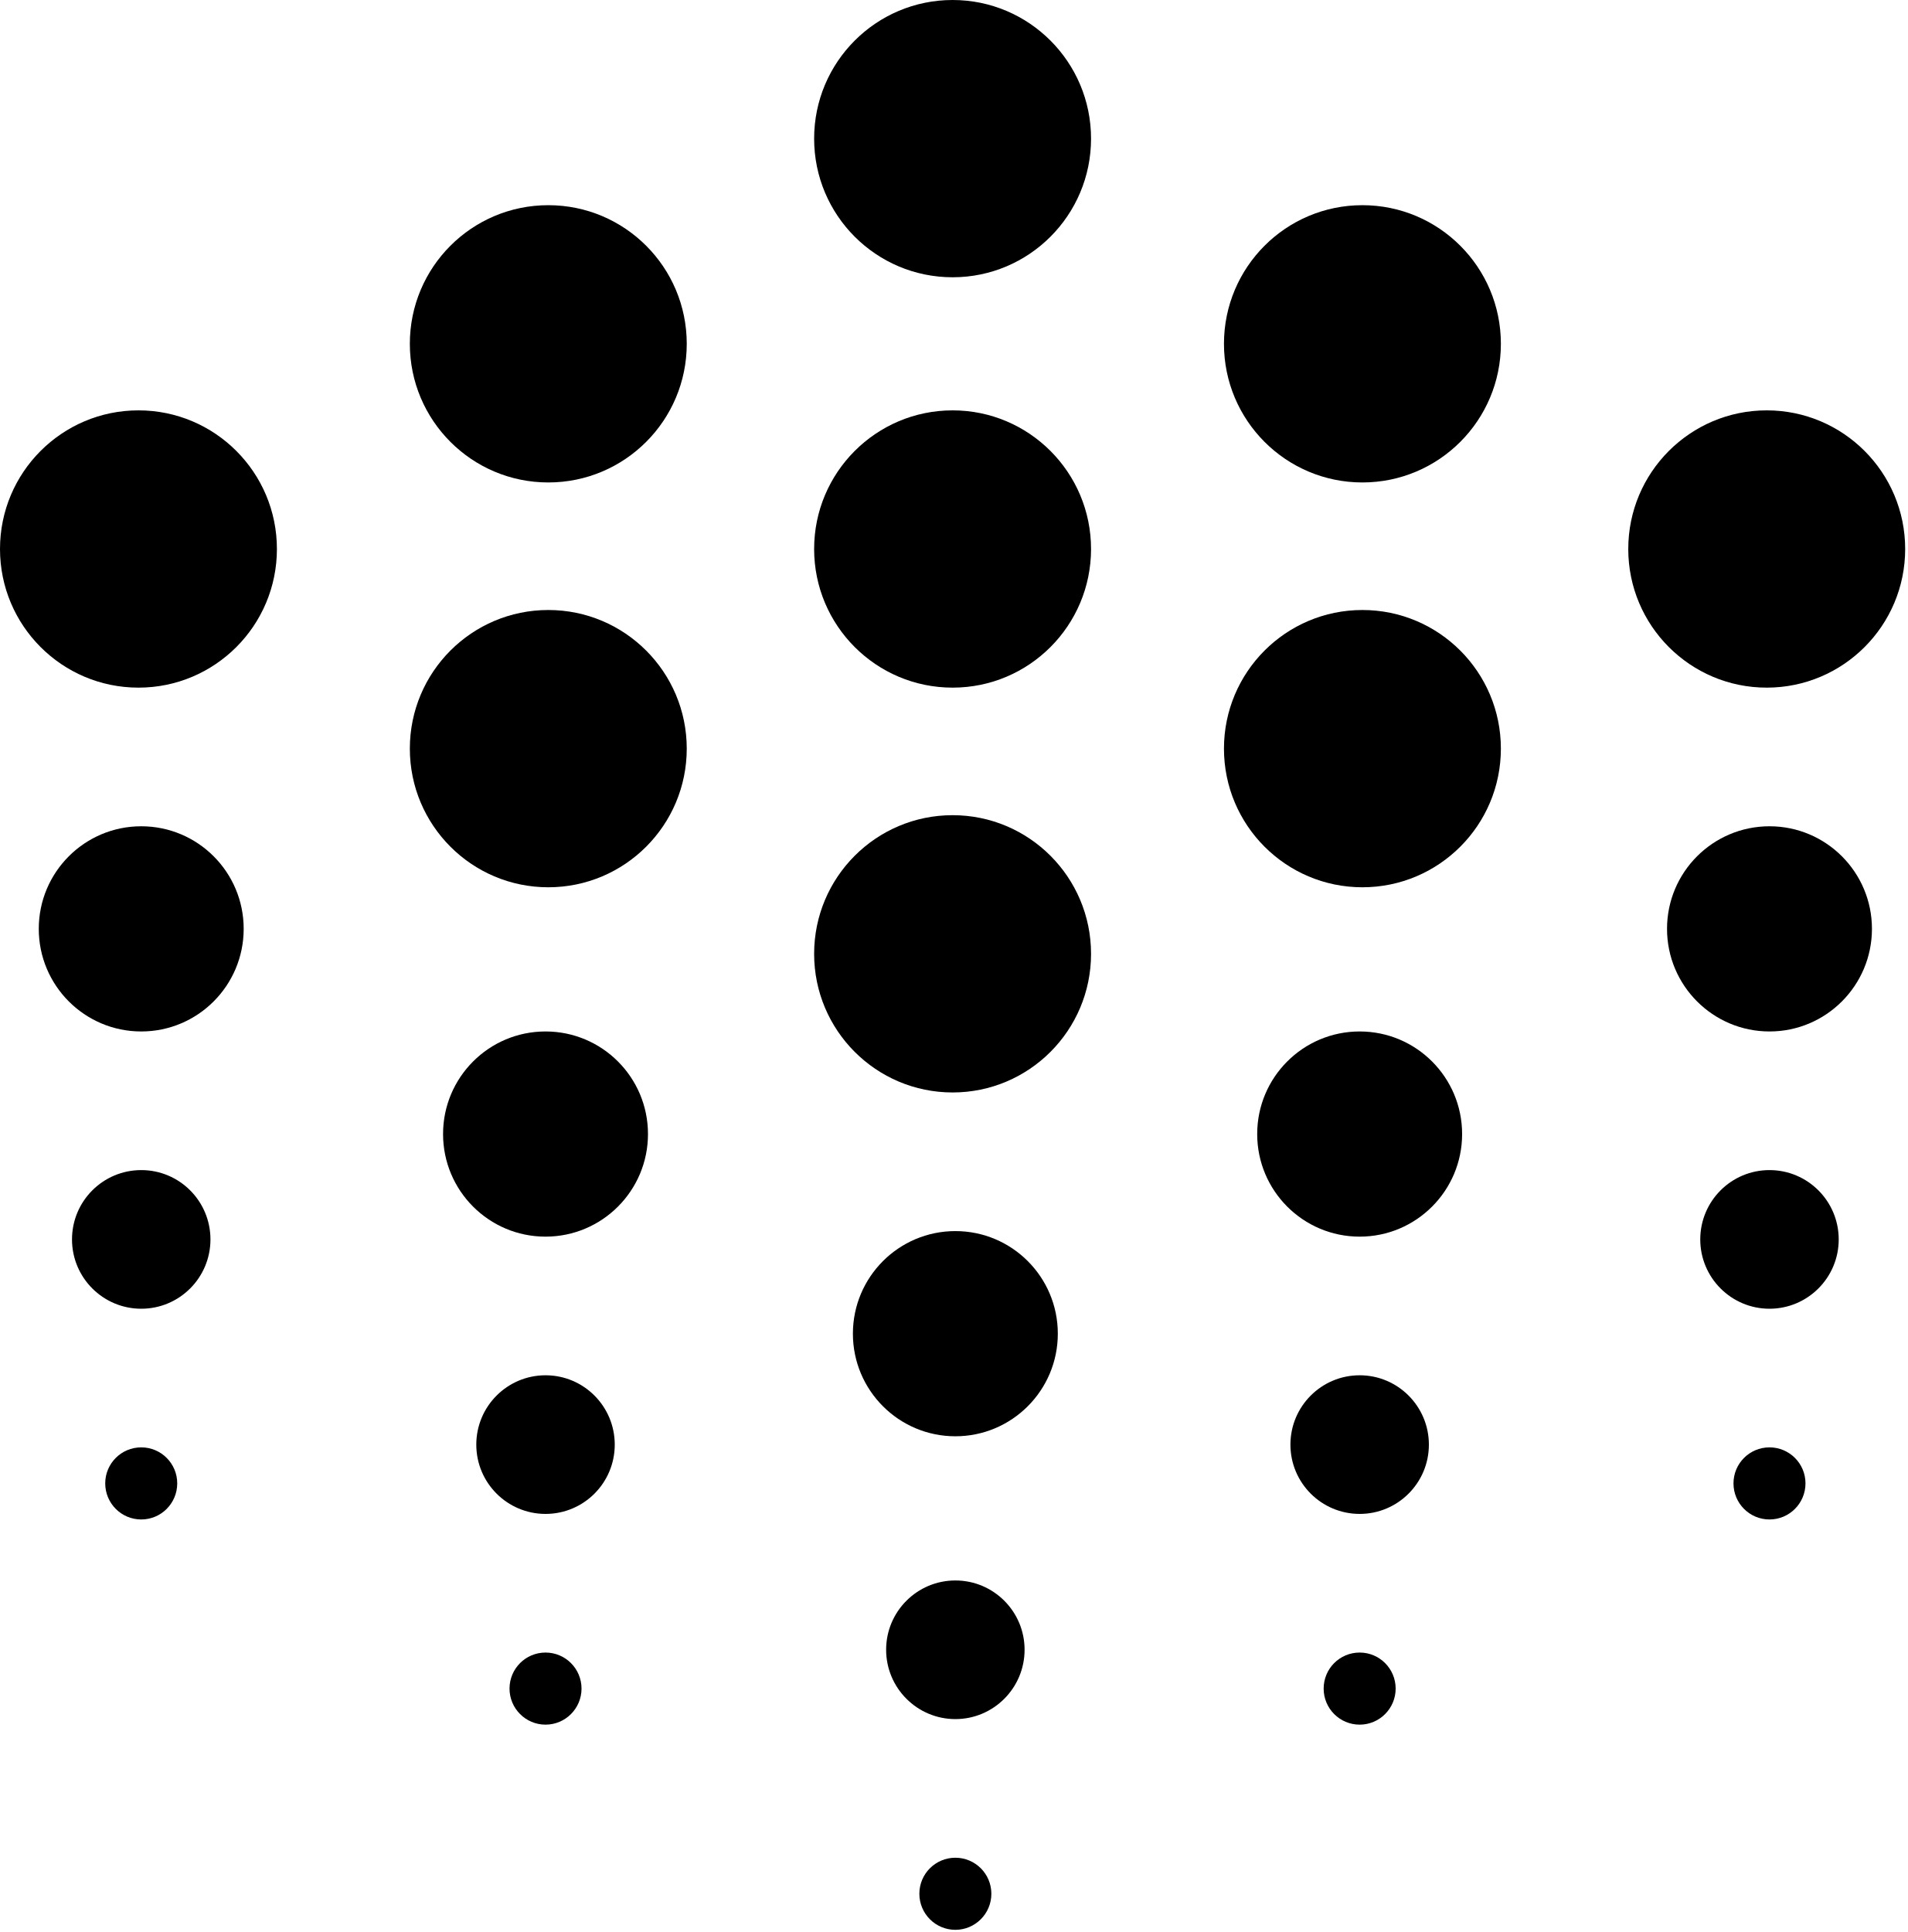
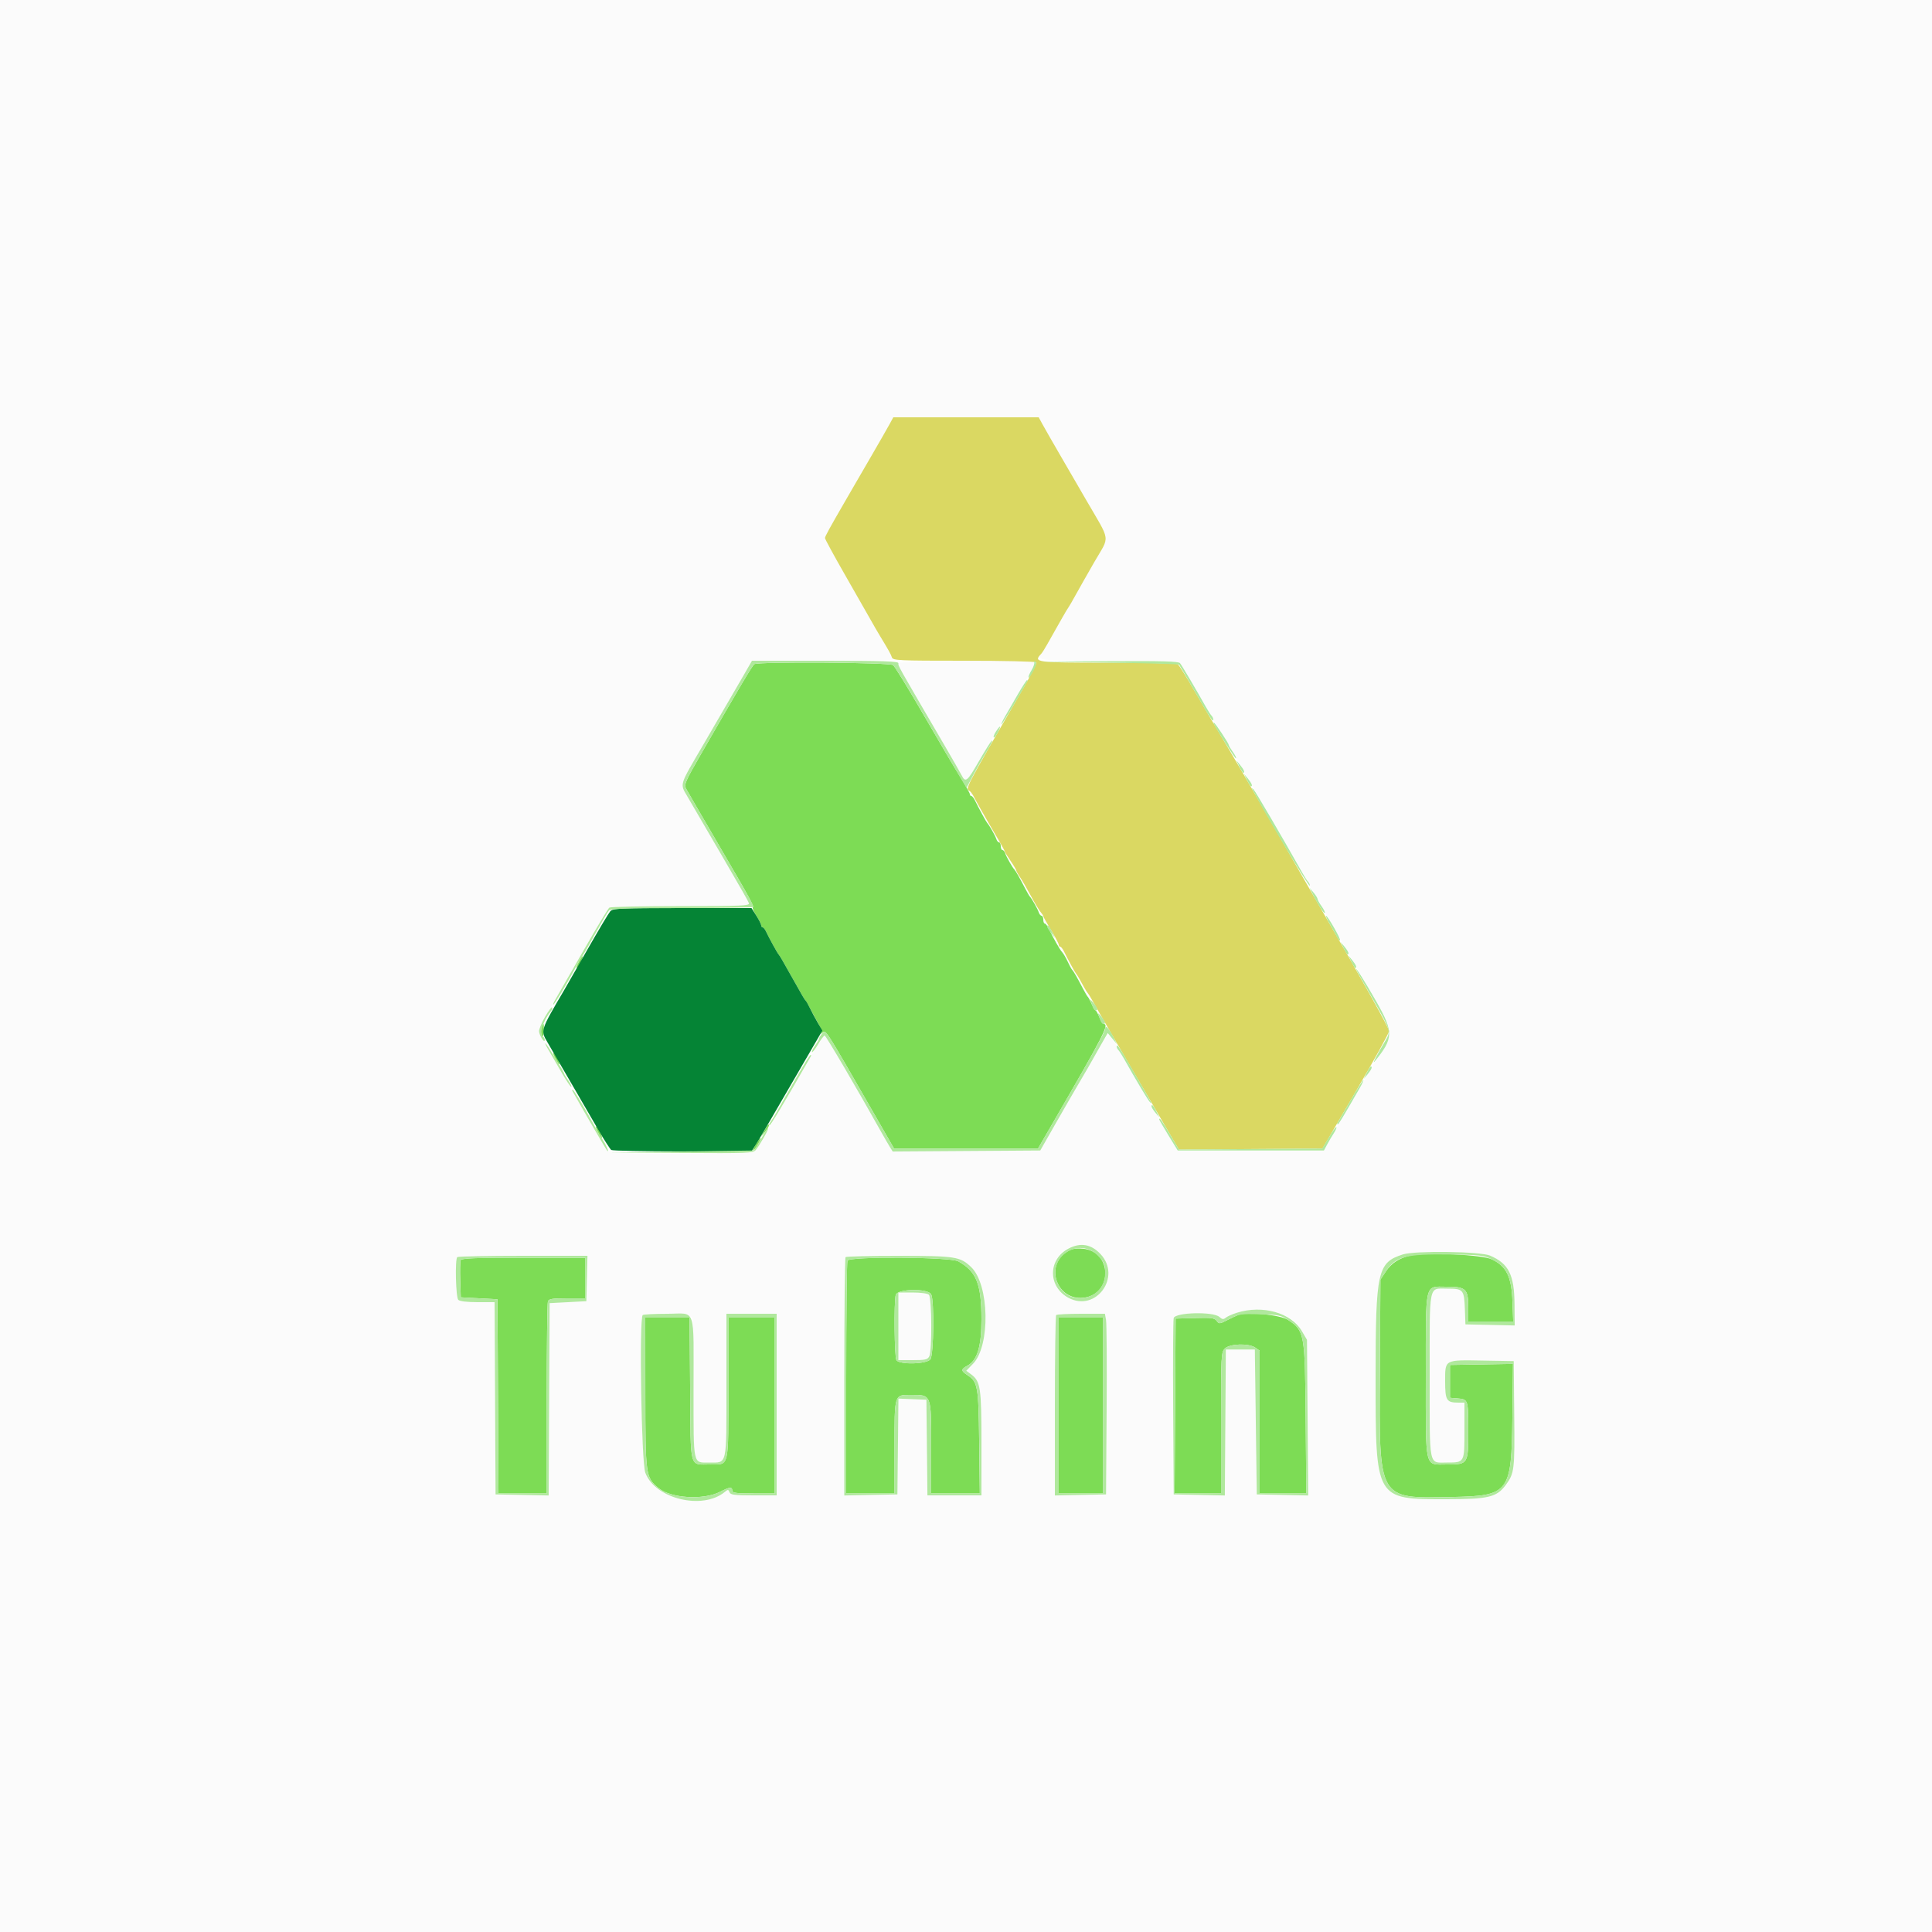
- <svg xmlns="http://www.w3.org/2000/svg" width="394" height="399" viewBox="0 0 394 399">
-   <path d="M196.742 57.263C212.525 57.263 225.33 44.448 225.33 28.632C225.33 12.82 212.525 0 196.742 0C180.944 0 168.139 12.82 168.139 28.632C168.139 44.448 180.944 57.263 196.742 57.263Z" />
-   <path d="M29.167 213.019C40.861 213.019 50.327 203.527 50.327 191.826C50.327 180.125 40.861 170.644 29.167 170.644C17.483 170.644 8.007 180.125 8.007 191.826C8.007 203.527 17.483 213.019 29.167 213.019Z" />
-   <path d="M365.451 213.019C377.129 213.019 386.606 203.527 386.606 191.826C386.606 180.125 377.129 170.644 365.451 170.644C353.762 170.644 344.285 180.125 344.285 191.826C344.285 203.527 353.762 213.019 365.451 213.019Z" />
-   <path d="M218.467 275.433C218.467 287.132 208.991 296.623 197.309 296.623C185.622 296.623 176.146 287.132 176.146 275.433C176.146 263.733 185.622 254.248 197.309 254.248C208.991 254.248 218.467 263.733 218.467 275.433Z" />
-   <path d="M112.662 255.393C124.355 255.393 133.825 245.902 133.825 234.206C133.825 222.5 124.355 213.019 112.662 213.019C100.975 213.019 91.504 222.5 91.504 234.206C91.504 245.902 100.975 255.393 112.662 255.393Z" />
-   <path d="M301.965 234.206C301.965 245.902 292.489 255.393 280.807 255.393C269.114 255.393 259.644 245.902 259.644 234.206C259.644 222.5 269.114 213.019 280.807 213.019C292.489 213.019 301.965 222.5 301.965 234.206Z" />
-   <path d="M29.175 270.282C37.069 270.282 43.465 263.864 43.465 255.971C43.465 248.058 37.069 241.65 29.175 241.65C21.27 241.65 14.87 248.058 14.87 255.971C14.87 263.864 21.27 270.282 29.175 270.282Z" />
-   <path d="M379.743 255.971C379.743 263.864 373.338 270.282 365.446 270.282C357.548 270.282 351.148 263.864 351.148 255.971C351.148 248.058 357.548 241.65 365.446 241.65C373.338 241.65 379.743 248.058 379.743 255.971Z" />
-   <path d="M197.312 355.031C205.196 355.031 211.604 348.613 211.604 340.705C211.604 332.802 205.196 326.4 197.312 326.4C189.422 326.4 183.009 332.802 183.009 340.705C183.009 348.613 189.422 355.031 197.312 355.031Z" />
-   <path d="M126.962 298.346C126.962 306.251 120.563 312.656 112.67 312.656C104.772 312.656 98.367 306.251 98.367 298.346C98.367 290.435 104.772 284.025 112.67 284.025C120.563 284.025 126.962 290.435 126.962 298.346Z" />
-   <path d="M280.812 312.656C288.693 312.656 295.102 306.251 295.102 298.346C295.102 290.435 288.693 284.025 280.812 284.025C272.91 284.025 266.507 290.435 266.507 298.346C266.507 306.251 272.91 312.656 280.812 312.656Z" />
-   <path d="M36.602 306.35C36.602 310.469 33.275 313.802 29.17 313.802C25.059 313.802 21.732 310.469 21.732 306.35C21.732 302.241 25.059 298.913 29.17 298.913C33.275 298.913 36.602 302.241 36.602 306.35Z" />
-   <path d="M365.448 313.802C369.546 313.802 372.88 310.469 372.88 306.35C372.88 302.241 369.546 298.913 365.448 298.913C361.335 298.913 358.011 302.241 358.011 306.35C358.011 310.469 361.335 313.802 365.448 313.802Z" />
-   <path d="M204.741 391.102C204.741 395.214 201.407 398.551 197.309 398.551C193.201 398.551 189.872 395.214 189.872 391.102C189.872 386.989 193.201 383.663 197.309 383.663C201.407 383.663 204.741 386.989 204.741 391.102Z" />
-   <path d="M112.662 356.176C116.768 356.176 120.1 352.839 120.1 348.732C120.1 344.615 116.768 341.288 112.662 341.288C108.562 341.288 105.23 344.615 105.23 348.732C105.23 352.839 108.562 356.176 112.662 356.176Z" />
-   <path d="M288.239 348.732C288.239 352.839 284.905 356.176 280.807 356.176C276.688 356.176 273.369 352.839 273.369 348.732C273.369 344.615 276.688 341.288 280.807 341.288C284.905 341.288 288.239 344.615 288.239 348.732Z" />
-   <path d="M225.33 113.381C225.33 129.195 212.525 142.012 196.742 142.012C180.944 142.012 168.139 129.195 168.139 113.381C168.139 97.572 180.944 84.749 196.742 84.749C212.525 84.749 225.33 97.572 225.33 113.381Z" />
-   <path d="M196.742 225.617C212.525 225.617 225.33 212.797 225.33 196.99C225.33 181.173 212.525 168.353 196.742 168.353C180.944 168.353 168.139 181.173 168.139 196.99C168.139 212.797 180.944 225.617 196.742 225.617Z" />
-   <path d="M393.469 113.381C393.469 129.195 380.667 142.012 364.876 142.012C349.081 142.012 336.279 129.195 336.279 113.381C336.279 97.572 349.081 84.749 364.876 84.749C380.667 84.749 393.469 97.572 393.469 113.381Z" />
-   <path d="M28.598 142.012C44.391 142.012 57.19 129.195 57.19 113.381C57.19 97.572 44.391 84.749 28.598 84.749C12.805 84.749 0 97.572 0 113.381C0 129.195 12.805 142.012 28.598 142.012Z" />
-   <path d="M141.832 71.006C141.832 86.818 129.031 99.638 113.237 99.638C97.442 99.638 84.642 86.818 84.642 71.006C84.642 55.184 97.442 42.375 113.237 42.375C129.031 42.375 141.832 55.184 141.832 71.006Z" />
-   <path d="M113.237 183.242C129.031 183.242 141.832 170.421 141.832 154.608C141.832 138.8 129.031 125.979 113.237 125.979C97.442 125.979 84.642 138.8 84.642 154.608C84.642 170.421 97.442 183.242 113.237 183.242Z" />
-   <path d="M309.971 71.006C309.971 86.818 297.167 99.638 281.373 99.638C265.58 99.638 252.781 86.818 252.781 71.006C252.781 55.184 265.58 42.375 281.373 42.375C297.167 42.375 309.971 55.184 309.971 71.006Z" />
-   <path d="M281.373 183.242C297.167 183.242 309.971 170.421 309.971 154.608C309.971 138.8 297.167 125.979 281.373 125.979C265.58 125.979 252.781 138.8 252.781 154.608C252.781 170.421 265.58 183.242 281.373 183.242Z" />
+ <svg xmlns="http://www.w3.org/2000/svg" id="svg" version="1.1" width="400" height="400" viewBox="0, 0, 400,400">
+   <g id="svgg">
+     <path id="path0" d="M156.172 137.506 C 155.767 137.785,153.006 142.441,145.045 156.277 C 141.883 161.773,141.595 162.443,142.040 163.277 C 142.311 163.785,145.265 168.880,148.605 174.600 C 155.464 186.347,156.143 187.591,155.852 187.881 C 155.738 187.995,156.085 188.785,156.623 189.636 C 157.160 190.487,157.600 191.368,157.600 191.592 C 157.600 191.816,157.735 192.001,157.900 192.003 C 158.065 192.005,158.387 192.410,158.617 192.903 C 159.203 194.165,160.960 197.360,161.200 197.600 C 161.310 197.710,161.642 198.230,161.938 198.755 C 162.233 199.280,162.818 200.315,163.238 201.055 C 163.657 201.795,164.343 203.005,164.762 203.745 C 165.182 204.485,165.767 205.520,166.062 206.045 C 166.358 206.570,166.690 207.090,166.800 207.200 C 166.910 207.310,167.377 208.120,167.838 209.000 C 168.300 209.880,169.050 211.254,169.505 212.053 C 170.031 212.975,170.200 213.670,169.968 213.955 C 169.767 214.201,169.901 214.142,170.265 213.823 C 171.000 213.181,170.700 212.713,180.514 229.800 L 185.108 237.800 200.007 237.800 L 214.906 237.800 217.689 233.000 C 228.685 214.032,229.729 212.000,228.475 212.000 C 228.296 212.000,227.902 211.370,227.600 210.600 C 227.298 209.830,226.948 209.200,226.823 209.200 C 226.698 209.200,226.341 208.615,226.030 207.900 C 225.719 207.185,225.360 206.510,225.232 206.400 C 225.104 206.290,224.626 205.480,224.170 204.600 C 223.035 202.414,222.243 201.039,221.979 200.800 C 221.858 200.690,221.448 199.933,221.069 199.119 C 220.690 198.304,220.160 197.404,219.890 197.119 C 219.445 196.647,218.170 194.403,217.040 192.103 C 216.798 191.610,216.465 191.205,216.300 191.203 C 216.135 191.201,216.000 190.840,216.000 190.400 C 216.000 189.960,215.841 189.600,215.647 189.600 C 215.452 189.600,215.193 189.285,215.071 188.900 C 214.854 188.215,213.596 185.996,213.200 185.600 C 213.090 185.490,212.626 184.680,212.170 183.800 C 211.096 181.731,210.252 180.252,210.000 180.000 C 209.604 179.604,208.346 177.385,208.129 176.700 C 208.007 176.315,207.748 176.000,207.553 176.000 C 207.359 176.000,207.200 175.640,207.200 175.200 C 207.200 174.760,207.041 174.400,206.847 174.400 C 206.652 174.400,206.393 174.085,206.271 173.700 C 206.054 173.015,204.796 170.796,204.400 170.400 C 204.200 170.200,202.669 167.390,201.840 165.703 C 201.598 165.210,201.265 164.805,201.100 164.803 C 200.935 164.801,200.800 164.633,200.800 164.428 C 200.800 164.224,199.920 162.649,198.844 160.928 C 197.768 159.208,194.338 153.390,191.222 148.000 C 188.105 142.610,185.261 137.975,184.901 137.700 C 184.173 137.143,156.968 136.959,156.172 137.506 M119.800 199.200 C 119.459 199.860,119.269 200.400,119.379 200.400 C 119.489 200.400,119.859 199.860,120.200 199.200 C 120.541 198.540,120.731 198.000,120.621 198.000 C 120.511 198.000,120.141 198.540,119.800 199.200 M112.267 212.267 C 111.904 212.630,111.928 214.308,112.300 214.538 C 112.465 214.640,112.600 214.111,112.600 213.362 C 112.600 212.613,112.585 212.000,112.567 212.000 C 112.548 212.000,112.413 212.120,112.267 212.267 M115.000 219.200 C 115.341 219.860,115.711 220.400,115.821 220.400 C 115.931 220.400,115.741 219.860,115.400 219.200 C 115.059 218.540,114.689 218.000,114.579 218.000 C 114.469 218.000,114.659 218.540,115.000 219.200 M158.253 234.100 L 157.533 235.400 158.358 234.400 C 159.089 233.513,159.414 232.800,159.086 232.800 C 159.024 232.800,158.649 233.385,158.253 234.100 M123.800 234.400 C 124.141 235.060,124.511 235.600,124.621 235.600 C 124.731 235.600,124.541 235.060,124.200 234.400 C 123.859 233.740,123.489 233.200,123.379 233.200 C 123.269 233.200,123.459 233.740,123.800 234.400 M156.439 237.024 C 155.977 237.807,155.780 238.336,156.002 238.199 C 156.436 237.931,157.734 235.600,157.450 235.600 C 157.356 235.600,156.901 236.241,156.439 237.024 M220.876 259.186 C 216.241 262.096,218.848 269.304,224.313 268.688 C 230.436 267.998,230.315 259.057,224.175 258.526 C 222.658 258.395,221.893 258.548,220.876 259.186 M292.000 259.953 C 289.704 260.452,288.062 261.523,286.898 263.281 L 285.800 264.940 285.684 284.170 C 285.525 310.740,285.242 310.250,300.600 309.938 C 312.527 309.696,312.944 309.142,313.124 293.290 L 313.247 282.380 306.724 282.490 L 300.200 282.600 300.200 286.000 L 300.200 289.400 301.795 289.530 C 303.943 289.705,303.987 289.832,303.994 295.881 C 304.002 303.174,303.987 303.200,299.600 303.200 C 294.873 303.200,295.200 304.566,295.200 284.800 C 295.200 265.101,294.901 266.400,299.442 266.400 C 303.568 266.400,304.000 266.825,304.000 270.889 L 304.000 273.600 308.645 273.600 L 313.291 273.600 313.139 269.495 C 312.948 264.334,311.924 262.219,308.906 260.748 C 306.878 259.760,295.375 259.219,292.000 259.953 M95.371 260.932 C 95.259 261.224,95.219 263.069,95.283 265.032 L 95.400 268.600 99.200 268.800 L 103.000 269.000 103.104 289.100 L 103.207 309.200 108.204 309.200 L 113.200 309.200 113.200 289.633 C 113.200 278.871,113.309 269.781,113.443 269.433 C 113.640 268.918,114.386 268.800,117.443 268.800 L 121.200 268.800 121.200 264.600 L 121.200 260.400 108.387 260.400 C 98.100 260.400,95.535 260.505,95.371 260.932 M175.455 261.000 C 175.315 261.366,175.200 272.361,175.200 285.433 L 175.200 309.200 180.200 309.200 L 185.200 309.200 185.200 299.774 C 185.200 288.525,185.114 288.800,188.614 288.800 C 192.883 288.800,192.800 288.583,192.800 299.800 L 192.800 309.200 197.829 309.200 L 202.858 309.200 202.729 298.500 C 202.589 286.871,202.451 286.112,200.220 284.650 C 198.931 283.805,198.939 283.475,200.264 282.768 C 202.333 281.663,203.192 278.855,203.196 273.173 C 203.202 265.841,202.150 263.203,198.400 261.148 C 196.737 260.237,175.800 260.102,175.455 261.000 M192.786 267.974 C 193.451 269.216,193.322 280.480,192.632 281.424 C 191.887 282.443,186.216 282.585,185.592 281.600 C 185.178 280.947,185.060 269.562,185.452 268.100 C 185.796 266.818,192.109 266.710,192.786 267.974 M256.400 272.229 C 256.070 272.344,255.039 272.829,254.108 273.306 C 252.506 274.128,252.388 274.137,251.902 273.472 C 251.460 272.868,250.826 272.785,247.394 272.884 L 243.400 273.000 243.296 291.100 L 243.192 309.200 247.996 309.200 L 252.800 309.200 252.800 294.600 C 252.800 280.533,252.829 279.971,253.600 279.200 C 254.618 278.182,258.553 278.072,259.911 279.023 L 260.800 279.645 260.800 294.423 L 260.800 309.200 265.625 309.200 L 270.451 309.200 270.325 293.700 C 270.182 276.004,270.099 275.536,266.693 273.282 C 265.109 272.233,258.365 271.543,256.400 272.229 M133.609 288.300 C 133.619 305.502,133.664 305.837,136.320 308.071 C 138.867 310.214,145.630 310.634,149.084 308.863 C 151.073 307.844,151.600 307.789,151.600 308.600 C 151.600 309.097,152.356 309.200,156.000 309.200 L 160.400 309.200 160.400 291.000 L 160.400 272.800 155.600 272.800 L 150.800 272.800 150.800 287.226 C 150.800 304.159,151.023 303.202,147.086 303.194 C 142.640 303.184,143.017 304.581,142.886 287.615 L 142.772 272.800 138.186 272.800 L 133.600 272.800 133.609 288.300 M219.200 291.000 L 219.200 309.200 223.800 309.200 L 228.400 309.200 228.400 291.000 L 228.400 272.800 223.800 272.800 L 219.200 272.800 219.200 291.000 " stroke="none" fill="#7ddc55" fill-rule="evenodd" />
+     <path id="path1" d="M0.000 200.000 L 0.000 400.000 200.000 400.000 L 400.000 400.000 400.000 200.000 L 400.000 0.000 200.000 0.000 L 0.000 0.000 0.000 200.000 M215.869 87.900 C 216.318 88.725,217.635 91.020,218.794 93.000 C 220.909 96.611,221.713 97.998,223.200 100.600 C 223.640 101.370,224.339 102.585,224.753 103.300 C 230.076 112.488,229.830 110.697,226.549 116.400 C 225.093 118.930,223.356 121.990,222.690 123.200 C 222.023 124.410,221.145 125.878,220.739 126.462 C 220.333 127.046,220.000 127.634,220.000 127.769 C 220.000 127.904,219.280 129.200,218.400 130.648 C 217.520 132.097,216.796 133.398,216.791 133.541 C 216.786 133.683,216.430 134.250,216.000 134.800 C 214.406 136.837,214.154 136.800,229.551 136.800 C 240.546 136.800,243.998 136.917,244.314 137.300 C 244.728 137.802,248.332 143.937,251.247 149.100 C 251.713 149.925,252.412 151.050,252.800 151.600 C 253.188 152.150,253.887 153.275,254.353 154.100 C 254.819 154.925,255.560 156.230,256.000 157.000 C 256.440 157.770,257.160 159.030,257.600 159.800 C 258.040 160.570,258.738 161.785,259.152 162.500 C 259.565 163.215,261.927 167.310,264.400 171.600 C 266.873 175.890,269.235 179.985,269.648 180.700 C 270.062 181.415,270.760 182.630,271.200 183.400 C 271.640 184.170,272.360 185.430,272.800 186.200 C 273.240 186.970,273.979 188.275,274.443 189.100 C 274.906 189.925,275.420 190.780,275.585 191.000 C 275.750 191.220,276.424 192.390,277.083 193.600 C 278.224 195.693,279.064 197.182,280.752 200.100 C 289.507 215.238,289.056 212.333,283.999 221.000 C 283.290 222.216,278.081 231.196,276.807 233.400 C 276.425 234.060,275.655 235.410,275.096 236.400 L 274.078 238.200 258.946 238.200 L 243.814 238.200 242.108 235.400 C 241.169 233.860,240.160 232.150,239.866 231.600 C 239.300 230.543,238.949 229.934,235.600 224.200 C 232.980 219.714,232.219 218.393,231.165 216.500 C 229.438 213.400,229.455 213.390,226.088 219.600 C 225.789 220.150,224.703 222.026,223.673 223.770 C 222.643 225.513,220.354 229.473,218.587 232.570 L 215.374 238.200 200.099 238.305 L 184.825 238.409 184.258 237.505 C 183.946 237.007,183.176 235.677,182.546 234.548 C 177.630 225.745,170.988 214.400,170.749 214.400 C 170.408 214.400,169.508 215.886,162.393 228.200 C 159.469 233.260,156.807 237.715,156.477 238.100 C 155.701 239.004,127.033 239.192,125.941 238.300 C 125.047 237.570,111.600 214.124,111.601 213.299 C 111.602 212.914,111.988 211.970,112.460 211.200 C 112.931 210.430,116.107 204.940,119.518 199.000 C 122.930 193.060,125.918 188.068,126.160 187.906 C 126.402 187.744,133.054 187.609,140.943 187.606 C 153.509 187.601,155.257 187.526,155.056 187.002 C 154.859 186.489,153.866 184.741,149.600 177.400 C 149.217 176.740,147.956 174.580,146.800 172.600 C 143.649 167.205,143.384 166.751,142.253 164.800 C 140.756 162.218,140.592 162.739,145.597 154.200 C 147.497 150.959,152.321 142.654,153.904 139.900 L 155.685 136.800 170.243 136.800 C 178.249 136.800,184.800 136.693,184.800 136.562 C 184.800 136.299,182.504 132.037,182.019 131.400 C 181.852 131.180,181.171 130.010,180.507 128.800 C 179.842 127.590,177.387 123.270,175.050 119.200 C 172.714 115.130,170.803 111.620,170.804 111.400 C 170.806 111.053,171.697 109.428,175.247 103.300 C 175.661 102.585,176.360 101.370,176.800 100.600 C 178.287 97.998,179.091 96.611,181.206 93.000 C 182.365 91.020,183.682 88.725,184.131 87.900 L 184.948 86.400 200.000 86.400 L 215.052 86.400 215.869 87.900 M186.002 137.300 C 186.006 137.989,185.510 137.106,195.659 154.500 C 197.231 157.195,198.779 159.904,199.098 160.520 C 199.916 162.098,200.231 161.841,202.706 157.582 C 203.915 155.502,205.218 153.260,205.602 152.600 C 213.754 138.599,214.430 137.364,214.123 137.057 C 213.593 136.526,186.000 136.765,186.002 137.300 M225.651 258.165 C 231.529 260.628,230.511 268.179,224.132 269.429 C 222.528 269.743,219.677 268.139,218.742 266.396 C 216.244 261.739,220.911 256.179,225.651 258.165 M308.487 259.952 C 312.371 261.616,313.526 263.926,313.570 270.112 L 313.600 274.424 308.500 274.312 L 303.400 274.200 303.282 271.019 C 303.132 267.005,302.955 266.800,299.631 266.800 C 295.723 266.800,296.000 265.429,296.000 284.800 C 296.000 304.157,295.729 302.800,299.600 302.800 C 303.222 302.800,303.200 302.841,303.200 296.120 L 303.200 290.400 301.974 290.400 C 299.481 290.400,299.200 289.955,299.200 286.000 C 299.200 281.424,298.974 281.548,307.093 281.690 L 313.400 281.800 313.507 292.800 C 313.619 304.373,313.543 305.015,311.757 307.446 C 309.891 309.986,308.157 310.400,299.392 310.400 C 284.700 310.400,284.800 310.573,284.800 285.058 C 284.800 259.162,284.711 259.320,299.267 259.241 C 305.744 259.205,306.966 259.300,308.487 259.952 M121.513 264.700 L 121.400 269.400 117.600 269.600 L 113.800 269.800 113.696 289.711 L 113.593 309.623 108.096 309.511 L 102.600 309.400 102.496 289.500 L 102.393 269.600 98.876 269.600 C 96.675 269.600,95.181 269.421,94.880 269.120 C 94.368 268.608,94.178 260.755,94.667 260.267 C 94.813 260.120,100.939 260.000,108.279 260.000 L 121.625 260.000 121.513 264.700 M198.600 260.761 C 201.687 262.194,202.839 263.887,203.549 268.033 C 204.621 274.290,203.802 279.932,201.473 282.339 L 200.058 283.800 201.033 284.521 C 203.013 285.988,203.200 287.222,203.200 298.849 L 203.200 309.600 197.607 309.600 L 192.014 309.600 191.907 299.700 L 191.800 289.800 188.907 289.683 L 186.014 289.565 185.907 299.483 L 185.800 309.400 180.300 309.511 L 174.800 309.623 174.800 285.078 C 174.800 271.578,174.920 260.413,175.067 260.267 C 175.774 259.559,196.970 260.004,198.600 260.761 M186.000 274.600 L 186.000 281.600 188.986 281.600 C 192.808 281.600,192.800 281.616,192.800 274.306 C 192.800 267.491,192.863 267.600,188.920 267.600 L 186.000 267.600 186.000 274.600 M264.472 271.777 C 267.121 272.581,268.275 273.446,269.516 275.557 L 270.600 277.400 270.725 293.512 L 270.849 309.624 265.525 309.512 L 260.200 309.400 260.000 294.400 L 259.800 279.400 256.800 279.400 L 253.800 279.400 253.695 294.512 L 253.590 309.623 248.295 309.512 L 243.000 309.400 242.889 291.600 C 242.828 281.810,242.876 273.395,242.997 272.900 C 243.286 271.707,251.187 271.502,252.461 272.655 C 253.044 273.183,253.301 273.214,253.780 272.817 C 255.597 271.309,261.150 270.768,264.472 271.777 M143.348 272.900 C 143.481 273.395,143.592 280.109,143.595 287.820 C 143.601 303.651,143.416 302.800,146.851 302.800 C 150.610 302.800,150.400 303.747,150.400 286.771 L 150.400 272.000 155.600 272.000 L 160.800 272.000 160.800 290.800 L 160.800 309.600 156.043 309.600 C 152.007 309.600,151.247 309.501,151.034 308.946 C 150.814 308.371,150.699 308.361,150.092 308.868 C 145.490 312.708,135.633 310.343,133.601 304.911 C 132.792 302.748,132.305 273.028,133.067 272.267 C 133.899 271.434,143.107 272.001,143.348 272.900 M228.997 273.300 C 229.125 274.015,229.178 282.430,229.115 292.000 L 229.000 309.400 223.700 309.512 L 218.400 309.623 218.400 291.078 C 218.400 280.879,218.520 272.413,218.667 272.267 C 218.813 272.120,221.145 272.000,223.849 272.000 L 228.764 272.000 228.997 273.300 " stroke="none" fill="#fbfbfb" fill-rule="evenodd" />
+     <path id="path2" d="M126.325 188.700 C 125.996 189.085,123.876 192.640,121.615 196.600 C 119.354 200.560,117.187 204.340,116.799 205.000 C 111.869 213.388,111.892 213.316,113.348 215.800 C 113.864 216.680,115.904 220.190,117.883 223.600 C 119.861 227.010,122.525 231.600,123.801 233.800 C 125.078 236.000,126.320 237.932,126.561 238.094 C 126.803 238.256,133.433 238.391,141.295 238.394 L 155.590 238.400 156.559 236.866 C 157.374 235.574,159.119 232.590,165.602 221.400 C 165.984 220.740,167.189 218.665,168.279 216.790 L 170.260 213.379 169.335 211.790 C 168.826 210.915,168.101 209.570,167.725 208.800 C 167.349 208.030,166.942 207.310,166.821 207.200 C 166.699 207.090,166.358 206.570,166.062 206.045 C 165.767 205.520,165.182 204.485,164.762 203.745 C 164.343 203.005,163.657 201.795,163.238 201.055 C 162.818 200.315,162.233 199.280,161.938 198.755 C 161.642 198.230,161.310 197.710,161.200 197.600 C 160.960 197.360,159.203 194.165,158.617 192.903 C 158.387 192.410,158.065 192.005,157.900 192.003 C 157.735 192.001,157.600 191.816,157.600 191.592 C 157.600 191.368,157.148 190.468,156.595 189.592 L 155.590 188.000 141.257 188.000 C 128.101 188.000,126.875 188.057,126.325 188.700 " stroke="none" fill="#058435" fill-rule="evenodd" />
+     <path id="path3" d="M184.129 87.900 C 183.679 88.725,182.003 91.650,180.406 94.400 C 178.808 97.150,177.163 99.985,176.750 100.700 C 176.338 101.415,175.661 102.585,175.247 103.300 C 171.697 109.428,170.806 111.053,170.804 111.400 C 170.803 111.620,172.713 115.130,175.048 119.200 C 177.383 123.270,179.745 127.410,180.296 128.400 C 180.848 129.390,181.681 130.830,182.149 131.600 C 183.973 134.606,184.430 135.425,184.658 136.100 C 184.876 136.750,185.951 136.800,199.623 136.800 C 207.724 136.800,214.446 136.951,214.560 137.135 C 214.673 137.319,213.371 139.884,211.665 142.835 C 199.452 163.958,199.842 163.208,200.775 163.784 C 200.981 163.912,201.401 164.507,201.709 165.108 C 202.017 165.709,202.659 166.875,203.135 167.700 C 203.611 168.525,204.335 169.785,204.744 170.500 C 205.153 171.215,206.053 172.753,206.744 173.918 C 207.435 175.082,208.000 176.130,208.000 176.246 C 208.000 176.361,208.540 177.241,209.200 178.200 C 209.860 179.159,210.400 180.064,210.400 180.210 C 210.400 180.357,210.732 180.954,211.138 181.538 C 211.545 182.122,212.556 183.860,213.386 185.400 C 214.217 186.940,215.144 188.484,215.448 188.831 C 215.752 189.179,216.000 189.565,216.000 189.691 C 216.000 189.816,216.720 191.103,217.600 192.552 C 218.480 194.000,219.200 195.369,219.200 195.593 C 219.200 195.817,219.335 196.001,219.500 196.003 C 219.665 196.005,219.998 196.410,220.240 196.903 C 221.069 198.590,222.600 201.400,222.800 201.600 C 222.910 201.710,223.225 202.205,223.500 202.700 C 223.775 203.195,224.225 204.005,224.500 204.500 C 224.775 204.995,225.090 205.490,225.200 205.600 C 225.310 205.710,225.642 206.230,225.938 206.755 C 228.293 210.937,231.970 217.279,241.101 232.905 L 244.084 238.010 258.941 237.905 L 273.798 237.800 280.691 226.000 C 284.483 219.510,287.588 213.874,287.592 213.475 C 287.599 212.861,282.635 203.965,272.483 186.400 C 271.276 184.310,267.140 177.110,263.293 170.400 C 259.446 163.690,254.998 156.040,253.409 153.400 C 251.820 150.760,249.118 146.170,247.404 143.200 C 245.689 140.230,244.087 137.668,243.843 137.506 C 243.600 137.344,237.055 137.209,229.300 137.206 C 214.402 137.200,213.892 137.132,215.562 135.380 C 215.762 135.171,216.302 134.325,216.762 133.500 C 217.223 132.675,217.960 131.370,218.400 130.600 C 218.840 129.830,219.579 128.525,220.043 127.700 C 220.506 126.875,221.020 126.020,221.185 125.800 C 221.350 125.580,222.029 124.410,222.693 123.200 C 223.358 121.990,225.093 118.930,226.549 116.400 C 229.830 110.697,230.076 112.488,224.753 103.300 C 224.339 102.585,223.662 101.415,223.250 100.700 C 222.837 99.985,221.192 97.150,219.594 94.400 C 217.997 91.650,216.321 88.725,215.871 87.900 L 215.052 86.400 200.000 86.400 L 184.948 86.400 184.129 87.900 " stroke="none" fill="#dad862" fill-rule="evenodd" />
+     <path id="path4" d="M153.904 139.900 C 152.321 142.654,147.497 150.959,145.597 154.200 C 140.592 162.739,140.756 162.218,142.253 164.800 C 143.384 166.751,143.649 167.205,146.800 172.600 C 147.956 174.580,149.217 176.740,149.600 177.400 C 153.866 184.741,154.859 186.489,155.056 187.002 C 155.257 187.526,153.509 187.601,140.943 187.606 C 133.054 187.609,126.403 187.744,126.161 187.906 C 125.920 188.068,123.511 192.070,120.807 196.800 C 118.103 201.530,115.540 205.985,115.113 206.700 C 114.685 207.415,114.431 208.000,114.548 208.000 C 114.773 208.000,116.899 204.495,118.915 200.800 C 119.575 199.590,120.250 198.420,120.415 198.200 C 120.580 197.980,121.094 197.125,121.557 196.300 C 122.021 195.475,122.760 194.170,123.200 193.400 C 123.640 192.630,124.379 191.325,124.843 190.500 C 125.306 189.675,125.868 188.775,126.092 188.500 C 126.403 188.116,129.932 188.000,141.249 188.000 C 149.362 188.000,156.000 187.901,156.000 187.780 C 156.000 187.360,154.642 184.939,148.605 174.600 C 145.265 168.880,142.311 163.785,142.040 163.277 C 141.595 162.443,141.883 161.773,145.045 156.277 C 153.006 142.441,155.767 137.785,156.172 137.506 C 156.968 136.959,184.173 137.143,184.901 137.700 C 185.260 137.975,188.006 142.430,191.003 147.600 C 194.000 152.770,197.274 158.376,198.280 160.058 L 200.108 163.116 201.516 160.458 C 202.290 158.996,203.317 157.170,203.799 156.400 C 205.033 154.426,205.773 152.928,205.281 153.400 C 205.052 153.620,203.884 155.502,202.686 157.582 C 200.235 161.839,199.917 162.100,199.098 160.520 C 198.779 159.904,197.231 157.195,195.659 154.500 C 185.510 137.106,186.006 137.989,186.002 137.300 C 186.001 136.909,182.701 136.800,170.843 136.800 L 155.685 136.800 153.904 139.900 M214.117 137.066 C 214.250 137.281,213.998 138.049,213.558 138.773 C 213.117 139.498,212.844 140.177,212.951 140.284 C 213.057 140.390,213.515 139.750,213.969 138.861 C 214.558 137.706,214.663 137.162,214.335 136.960 C 214.082 136.804,213.984 136.851,214.117 137.066 M229.467 137.190 C 237.424 137.306,244.016 137.490,244.116 137.600 C 244.216 137.710,245.691 140.230,247.395 143.200 C 250.549 148.699,251.200 149.685,251.200 148.960 C 251.200 148.740,251.037 148.389,250.838 148.180 C 250.638 147.971,250.122 147.170,249.689 146.400 C 247.657 142.782,244.685 137.750,244.314 137.300 C 243.996 136.914,240.615 136.821,229.451 136.890 L 215.000 136.980 229.467 137.190 M210.759 143.700 C 209.837 145.295,208.642 147.365,208.103 148.300 C 207.565 149.235,207.215 150.000,207.325 150.000 C 207.476 150.000,210.965 144.202,212.681 141.100 C 212.773 140.935,212.755 140.800,212.641 140.800 C 212.528 140.800,211.681 142.105,210.759 143.700 M251.319 149.900 C 252.686 152.371,255.771 157.162,255.907 157.026 C 256.006 156.927,255.708 156.313,255.244 155.661 C 254.780 155.010,254.400 154.367,254.400 154.232 C 254.400 153.909,251.535 149.600,251.320 149.600 C 251.228 149.600,251.227 149.735,251.319 149.900 M206.214 151.435 C 205.841 152.004,205.627 152.561,205.739 152.672 C 205.850 152.783,206.229 152.318,206.581 151.637 C 207.359 150.133,207.144 150.015,206.214 151.435 M256.586 158.700 C 256.935 159.415,257.306 160.000,257.410 160.000 C 257.808 160.000,257.552 159.363,256.767 158.400 L 255.952 157.400 256.586 158.700 M258.186 161.500 C 258.535 162.215,258.906 162.800,259.010 162.800 C 259.408 162.800,259.152 162.163,258.367 161.200 L 257.552 160.200 258.186 161.500 M259.288 163.400 C 261.975 168.647,271.200 184.104,271.200 183.360 C 271.200 183.140,271.037 182.789,270.838 182.580 C 270.638 182.371,270.120 181.570,269.686 180.800 C 265.380 173.165,259.859 163.721,259.513 163.400 C 259.226 163.133,259.151 163.133,259.288 163.400 M271.628 184.800 C 272.632 186.885,274.105 189.229,274.292 189.041 C 274.400 188.934,274.108 188.313,273.644 187.661 C 273.180 187.010,272.796 186.324,272.791 186.138 C 272.786 185.952,272.414 185.350,271.964 184.800 L 271.146 183.800 271.628 184.800 M275.307 191.300 C 275.848 192.235,276.509 193.420,276.777 193.934 C 277.046 194.448,277.348 194.786,277.449 194.684 C 277.660 194.473,274.875 189.600,274.543 189.600 C 274.422 189.600,274.766 190.365,275.307 191.300 M216.809 191.900 C 216.814 192.065,217.185 192.650,217.633 193.200 L 218.448 194.200 217.814 192.900 C 217.211 191.665,216.789 191.245,216.809 191.900 M278.186 196.300 C 278.535 197.015,278.906 197.600,279.010 197.600 C 279.408 197.600,279.152 196.963,278.367 196.000 L 277.552 195.000 278.186 196.300 M279.786 199.100 C 280.135 199.815,280.506 200.400,280.610 200.400 C 281.008 200.400,280.752 199.763,279.967 198.800 L 279.152 197.800 279.786 199.100 M280.919 201.000 C 281.017 201.220,282.561 203.949,284.349 207.065 C 287.847 213.162,287.974 213.579,286.870 215.400 C 285.279 218.024,283.964 220.556,284.583 219.800 C 288.520 214.999,288.562 213.704,284.989 207.418 C 282.478 203.003,280.231 199.459,280.919 201.000 M225.770 207.200 C 225.896 207.530,226.111 208.115,226.246 208.500 C 226.382 208.885,226.652 209.200,226.847 209.200 C 227.406 209.200,227.248 208.680,226.362 207.600 C 225.910 207.050,225.644 206.870,225.770 207.200 M112.843 210.525 C 112.159 211.720,111.600 213.046,111.600 213.472 C 111.600 214.303,112.766 216.121,112.787 215.324 C 112.794 215.062,112.620 214.736,112.400 214.600 C 111.557 214.079,112.435 211.338,114.100 209.290 C 114.328 209.010,114.418 208.684,114.300 208.567 C 114.182 208.449,113.527 209.330,112.843 210.525 M227.370 210.000 C 227.496 210.330,227.711 210.915,227.846 211.300 C 227.982 211.685,228.252 212.000,228.447 212.000 C 229.006 212.000,228.848 211.480,227.962 210.400 C 227.510 209.850,227.244 209.670,227.370 210.000 M228.813 212.956 C 228.801 213.637,226.262 218.211,217.689 233.000 L 214.906 237.800 200.007 237.800 L 185.108 237.800 180.514 229.800 C 170.537 212.429,170.989 213.128,170.255 213.939 C 169.895 214.337,169.600 214.801,169.600 214.970 C 169.600 215.138,169.220 215.810,168.756 216.461 C 168.292 217.113,168.000 217.734,168.108 217.841 C 168.215 217.948,168.782 217.218,169.368 216.218 C 169.954 215.218,170.570 214.400,170.737 214.400 C 170.985 214.400,177.541 225.587,182.546 234.548 C 183.176 235.677,183.946 237.007,184.258 237.505 L 184.825 238.409 200.099 238.305 L 215.374 238.200 218.587 232.570 C 220.354 229.473,222.643 225.513,223.673 223.770 C 224.703 222.026,225.789 220.150,226.088 219.600 C 226.386 219.050,227.240 217.539,227.986 216.242 L 229.342 213.883 230.304 215.042 L 231.265 216.200 230.663 215.000 C 229.614 212.909,228.828 212.041,228.813 212.956 M113.518 217.300 C 113.949 218.015,115.155 220.094,116.197 221.920 C 117.240 223.746,118.182 225.151,118.290 225.043 C 118.399 224.935,118.108 224.313,117.644 223.661 C 117.180 223.010,116.800 222.392,116.800 222.289 C 116.800 221.955,113.139 216.000,112.934 216.000 C 112.824 216.000,113.087 216.585,113.518 217.300 M231.200 216.720 C 231.200 216.896,231.363 217.211,231.562 217.420 C 231.762 217.629,232.278 218.430,232.711 219.200 C 235.250 223.721,237.720 227.853,238.090 228.200 C 238.650 228.724,238.701 228.821,234.826 222.100 C 231.731 216.732,231.200 215.944,231.200 216.720 M166.165 220.900 C 165.354 222.275,164.355 223.985,163.945 224.700 C 162.405 227.386,161.575 228.844,160.757 230.300 C 160.294 231.125,159.728 232.029,159.500 232.310 C 159.272 232.590,159.179 232.912,159.292 233.026 C 159.455 233.189,162.407 228.263,167.876 218.700 C 167.970 218.535,167.955 218.400,167.843 218.400 C 167.730 218.400,166.975 219.525,166.165 220.900 M282.986 222.100 L 282.352 223.400 283.167 222.400 C 283.952 221.437,284.208 220.800,283.810 220.800 C 283.706 220.800,283.335 221.385,282.986 222.100 M279.579 227.900 C 278.207 230.265,277.010 232.335,276.919 232.500 C 276.827 232.665,276.845 232.800,276.959 232.800 C 277.142 232.800,277.874 231.591,281.497 225.300 C 282.035 224.365,282.385 223.600,282.275 223.600 C 282.164 223.600,280.951 225.535,279.579 227.900 M118.522 225.900 C 121.101 230.483,125.425 237.901,125.691 238.200 C 126.248 238.825,125.560 237.133,124.796 236.000 C 124.425 235.450,123.580 234.010,122.918 232.800 C 120.902 229.115,118.773 225.600,118.557 225.600 C 118.445 225.600,118.429 225.735,118.522 225.900 M238.409 229.100 C 238.414 229.265,238.785 229.850,239.233 230.400 L 240.048 231.400 239.414 230.100 C 238.811 228.865,238.389 228.445,238.409 229.100 M240.000 231.768 C 240.000 231.861,240.863 233.346,241.918 235.068 L 243.836 238.200 258.970 238.200 L 274.105 238.200 274.783 236.936 C 275.156 236.241,275.777 235.190,276.162 234.601 C 276.548 234.012,276.783 233.450,276.685 233.352 C 276.587 233.253,275.888 234.214,275.133 235.486 L 273.761 237.800 258.921 237.905 L 244.082 238.010 242.203 234.805 C 240.528 231.947,240.000 231.220,240.000 231.768 M157.492 235.900 L 156.148 238.200 141.174 238.407 L 126.200 238.615 141.038 238.707 C 154.744 238.793,155.921 238.747,156.470 238.100 C 157.250 237.182,159.291 233.600,159.035 233.600 C 158.925 233.600,158.231 234.635,157.492 235.900 M221.205 258.510 C 216.929 260.771,216.949 266.431,221.242 268.715 C 226.882 271.716,232.267 264.368,227.873 259.665 C 225.924 257.578,223.696 257.193,221.205 258.510 M227.475 260.143 C 228.608 261.378,228.800 261.880,228.800 263.600 C 228.800 269.088,221.392 270.784,219.043 265.833 C 216.470 260.412,223.423 255.721,227.475 260.143 M290.437 259.717 C 285.201 261.388,284.800 263.190,284.800 285.058 C 284.800 310.573,284.700 310.400,299.392 310.400 C 308.157 310.400,309.891 309.986,311.757 307.446 C 313.543 305.015,313.619 304.373,313.507 292.800 L 313.400 281.800 307.093 281.690 C 298.974 281.548,299.200 281.424,299.200 286.000 C 299.200 289.955,299.481 290.400,301.974 290.400 L 303.200 290.400 303.200 296.120 C 303.200 302.841,303.222 302.800,299.600 302.800 C 295.729 302.800,296.000 304.157,296.000 284.800 C 296.000 265.429,295.723 266.800,299.631 266.800 C 302.955 266.800,303.132 267.005,303.282 271.019 L 303.400 274.200 308.500 274.312 L 313.600 274.424 313.570 270.112 C 313.526 263.926,312.371 261.616,308.487 259.952 C 306.455 259.081,292.979 258.905,290.437 259.717 M308.906 260.748 C 311.924 262.219,312.948 264.334,313.139 269.495 L 313.291 273.600 308.645 273.600 L 304.000 273.600 304.000 270.889 C 304.000 266.825,303.568 266.400,299.442 266.400 C 294.901 266.400,295.200 265.101,295.200 284.800 C 295.200 304.566,294.873 303.200,299.600 303.200 C 303.987 303.200,304.002 303.174,303.994 295.881 C 303.987 289.832,303.943 289.705,301.795 289.530 L 300.200 289.400 300.200 286.000 L 300.200 282.600 306.724 282.490 L 313.247 282.380 313.124 293.290 C 312.944 309.142,312.527 309.696,300.600 309.938 C 285.242 310.250,285.525 310.740,285.684 284.170 L 285.800 264.940 286.898 263.281 C 288.979 260.138,290.932 259.617,300.200 259.734 C 306.401 259.812,307.168 259.902,308.906 260.748 M94.667 260.267 C 94.178 260.755,94.368 268.608,94.880 269.120 C 95.181 269.421,96.675 269.600,98.876 269.600 L 102.393 269.600 102.496 289.500 L 102.600 309.400 108.096 309.511 L 113.593 309.623 113.696 289.711 L 113.800 269.800 117.600 269.600 L 121.400 269.400 121.513 264.700 L 121.625 260.000 108.279 260.000 C 100.939 260.000,94.813 260.120,94.667 260.267 M175.067 260.267 C 174.920 260.413,174.800 271.578,174.800 285.078 L 174.800 309.623 180.300 309.511 L 185.800 309.400 185.907 299.483 L 186.014 289.565 188.907 289.683 L 191.800 289.800 191.907 299.700 L 192.014 309.600 197.607 309.600 L 203.200 309.600 203.200 298.849 C 203.200 287.222,203.013 285.988,201.033 284.521 L 200.058 283.800 201.473 282.339 C 205.075 278.616,204.836 265.954,201.096 262.363 C 198.810 260.170,197.850 260.018,186.167 260.009 C 180.208 260.004,175.213 260.120,175.067 260.267 M121.200 264.600 L 121.200 268.800 117.443 268.800 C 114.386 268.800,113.640 268.918,113.443 269.433 C 113.309 269.781,113.200 278.871,113.200 289.633 L 113.200 309.200 108.204 309.200 L 103.207 309.200 103.104 289.100 L 103.000 269.000 99.200 268.800 L 95.400 268.600 95.283 265.032 C 95.219 263.069,95.259 261.224,95.371 260.932 C 95.535 260.505,98.100 260.400,108.387 260.400 L 121.200 260.400 121.200 264.600 M198.400 261.148 C 202.150 263.203,203.202 265.841,203.196 273.173 C 203.192 278.855,202.333 281.663,200.264 282.768 C 198.939 283.475,198.931 283.805,200.220 284.650 C 202.451 286.112,202.589 286.871,202.729 298.500 L 202.858 309.200 197.829 309.200 L 192.800 309.200 192.800 299.800 C 192.800 288.583,192.883 288.800,188.614 288.800 C 185.114 288.800,185.200 288.525,185.200 299.774 L 185.200 309.200 180.200 309.200 L 175.200 309.200 175.200 285.433 C 175.200 272.361,175.315 261.366,175.455 261.000 C 175.800 260.102,196.737 260.237,198.400 261.148 M185.452 268.100 C 185.060 269.562,185.178 280.947,185.592 281.600 C 186.216 282.585,191.887 282.443,192.632 281.424 C 193.322 280.480,193.451 269.216,192.786 267.974 C 192.109 266.710,185.796 266.818,185.452 268.100 M192.320 268.080 C 192.929 268.689,192.986 279.705,192.386 280.826 C 192.033 281.485,191.529 281.600,188.986 281.600 L 186.000 281.600 186.000 274.600 L 186.000 267.600 188.920 267.600 C 190.658 267.600,192.034 267.794,192.320 268.080 M256.087 271.788 C 255.145 272.082,254.107 272.545,253.780 272.817 C 253.301 273.214,253.044 273.183,252.461 272.655 C 251.187 271.502,243.286 271.707,242.997 272.900 C 242.876 273.395,242.828 281.810,242.889 291.600 L 243.000 309.400 248.295 309.512 L 253.590 309.623 253.695 294.512 L 253.800 279.400 256.800 279.400 L 259.800 279.400 260.000 294.400 L 260.200 309.400 265.525 309.512 L 270.849 309.624 270.725 293.512 L 270.600 277.400 269.516 275.557 C 267.298 271.783,261.402 270.129,256.087 271.788 M133.067 272.267 C 132.305 273.028,132.792 302.748,133.601 304.911 C 135.633 310.343,145.490 312.708,150.092 308.868 C 150.699 308.361,150.814 308.371,151.034 308.946 C 151.247 309.501,152.007 309.600,156.043 309.600 L 160.800 309.600 160.800 290.800 L 160.800 272.000 155.600 272.000 L 150.400 272.000 150.400 286.771 C 150.400 303.747,150.610 302.800,146.851 302.800 C 143.416 302.800,143.601 303.651,143.595 287.820 C 143.588 270.138,144.220 272.000,138.220 272.000 C 135.532 272.000,133.213 272.120,133.067 272.267 M218.667 272.267 C 218.520 272.413,218.400 280.879,218.400 291.078 L 218.400 309.623 223.700 309.512 L 229.000 309.400 229.115 292.000 C 229.178 282.430,229.125 274.015,228.997 273.300 L 228.764 272.000 223.849 272.000 C 221.145 272.000,218.813 272.120,218.667 272.267 M266.693 273.282 C 270.099 275.536,270.182 276.004,270.325 293.700 L 270.451 309.200 265.625 309.200 L 260.800 309.200 260.800 294.423 L 260.800 279.645 259.911 279.023 C 258.553 278.072,254.618 278.182,253.600 279.200 C 252.829 279.971,252.800 280.533,252.800 294.600 L 252.800 309.200 247.996 309.200 L 243.192 309.200 243.296 291.100 L 243.400 273.000 247.394 272.884 C 250.826 272.785,251.460 272.868,251.902 273.472 C 252.388 274.137,252.506 274.128,254.108 273.306 C 256.613 272.020,256.666 272.011,261.041 272.118 C 264.659 272.206,265.251 272.328,266.693 273.282 M142.886 287.615 C 143.017 304.581,142.640 303.184,147.086 303.194 C 151.023 303.202,150.800 304.159,150.800 287.226 L 150.800 272.800 155.600 272.800 L 160.400 272.800 160.400 291.000 L 160.400 309.200 156.000 309.200 C 152.356 309.200,151.600 309.097,151.600 308.600 C 151.600 307.789,151.073 307.844,149.084 308.863 C 145.630 310.634,138.867 310.214,136.320 308.071 C 133.664 305.837,133.619 305.502,133.609 288.300 L 133.600 272.800 138.186 272.800 L 142.772 272.800 142.886 287.615 M228.400 291.000 L 228.400 309.200 223.800 309.200 L 219.200 309.200 219.200 291.000 L 219.200 272.800 223.800 272.800 L 228.400 272.800 228.400 291.000 " stroke="none" fill="#b0e89d" fill-rule="evenodd" />
+   </g>
</svg>
